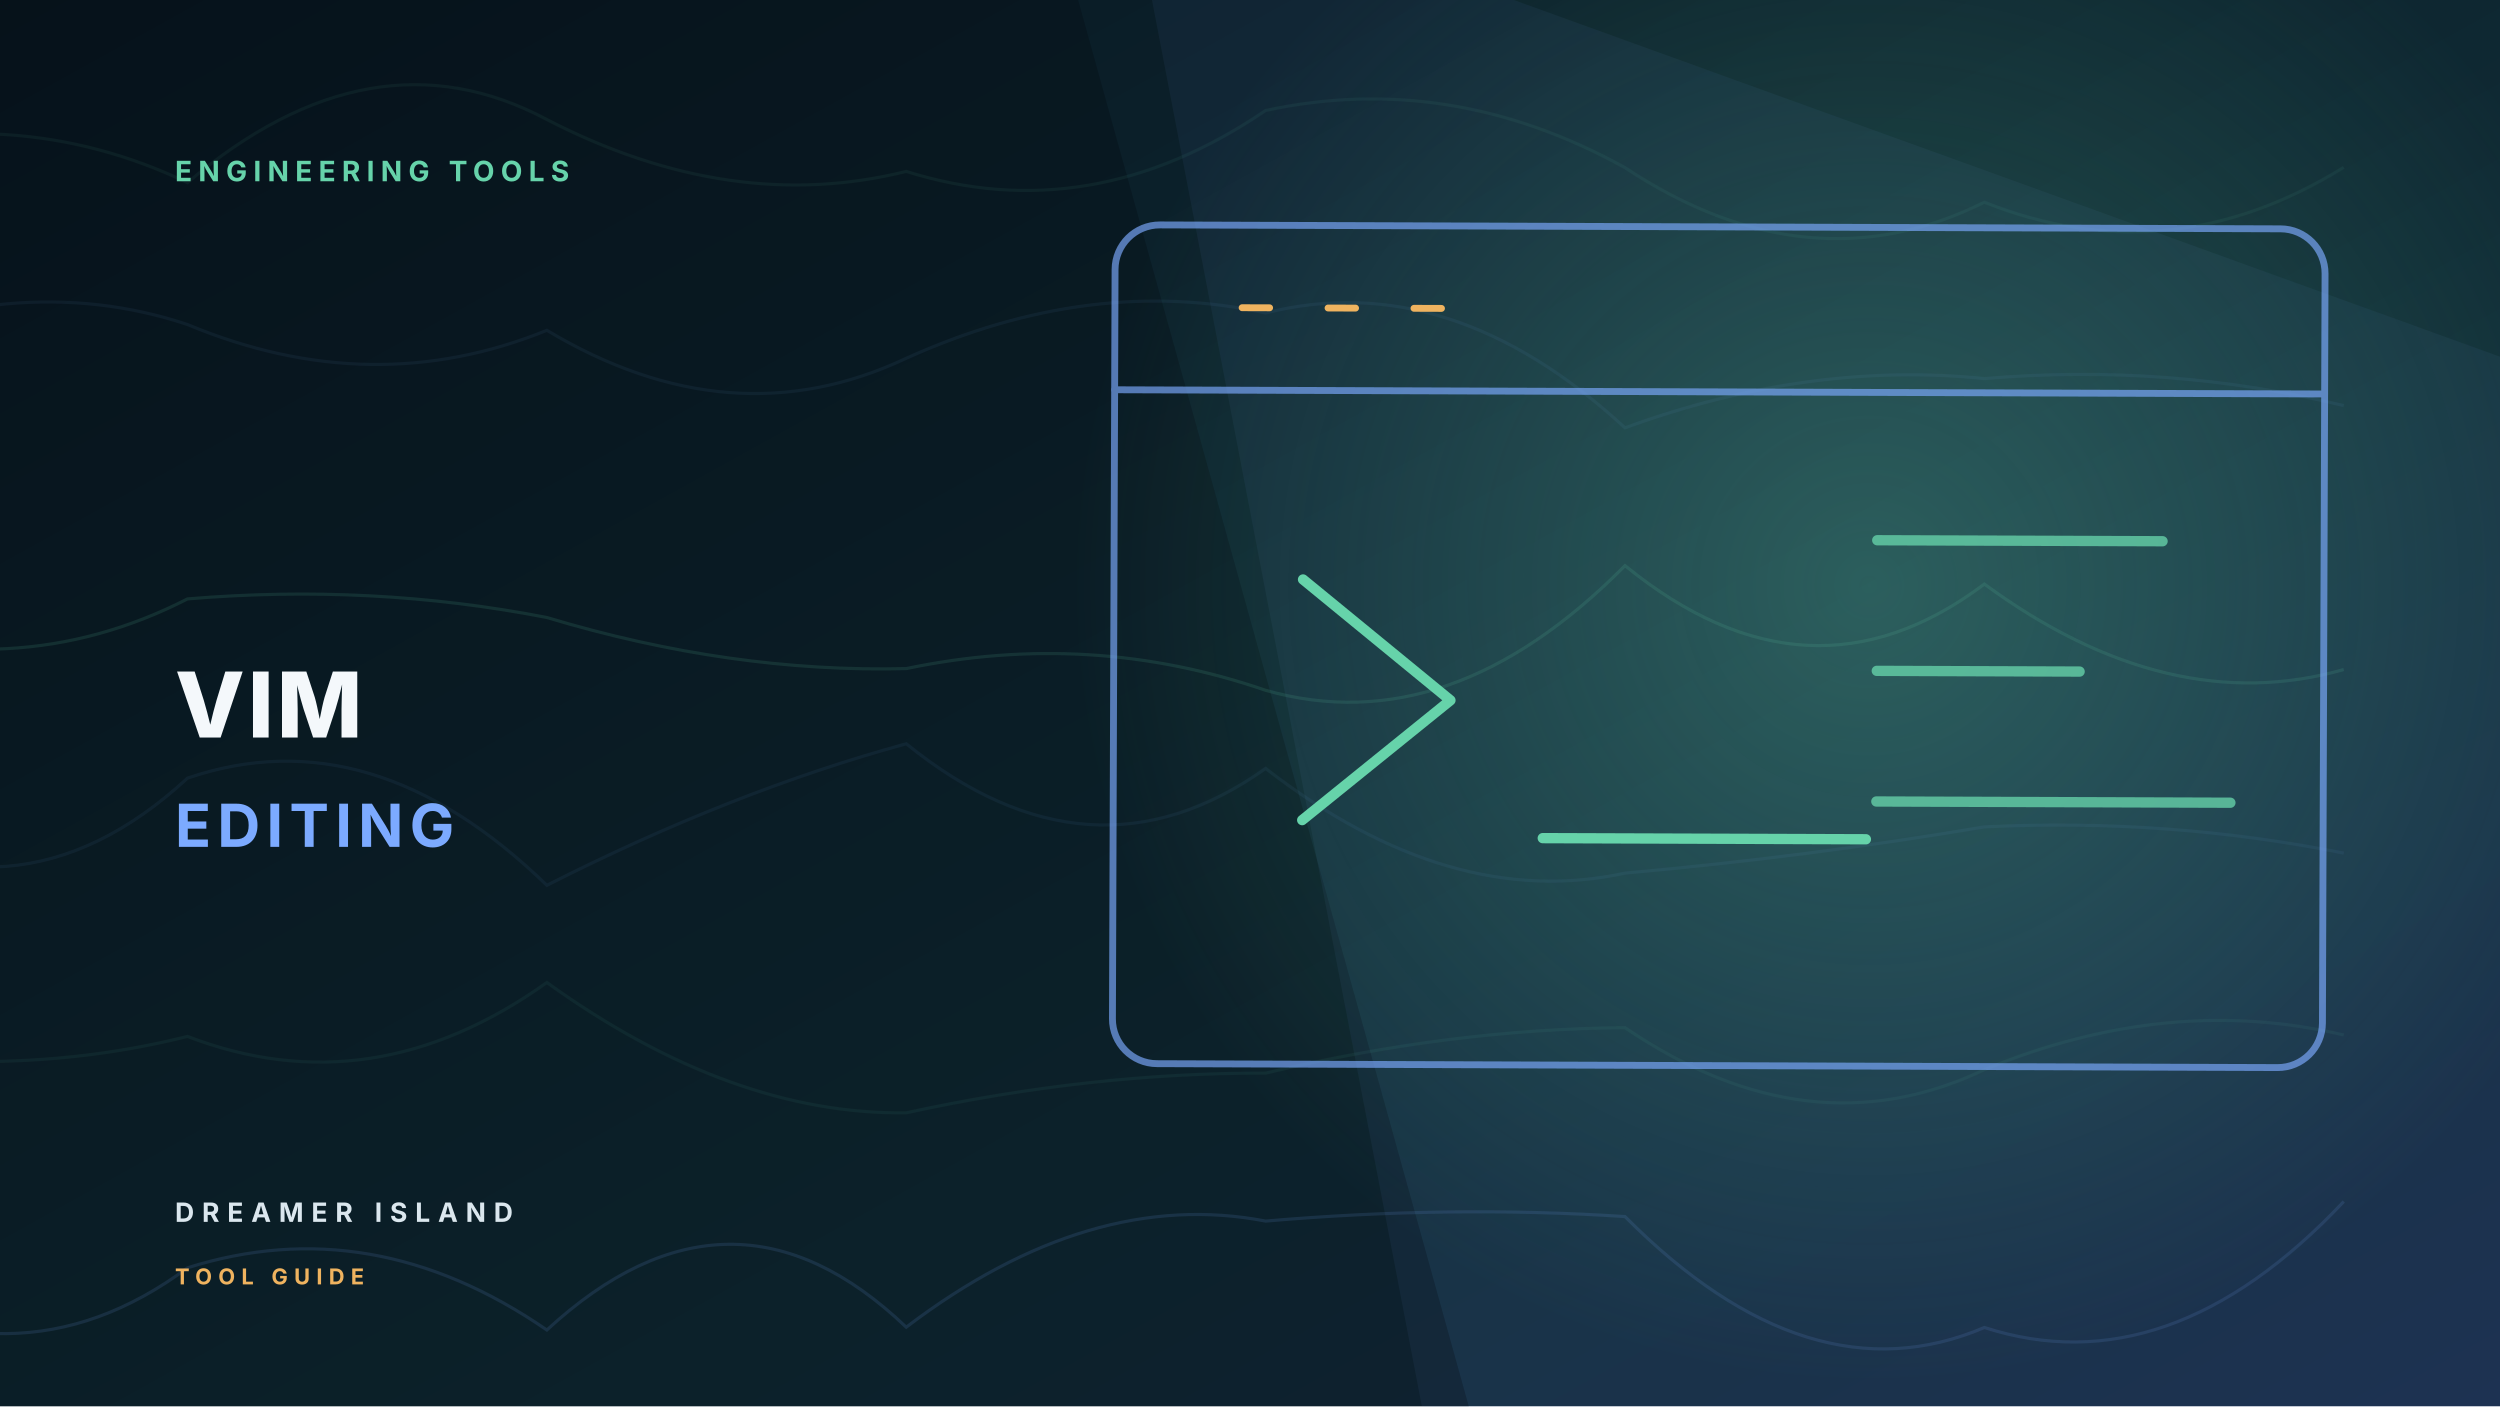
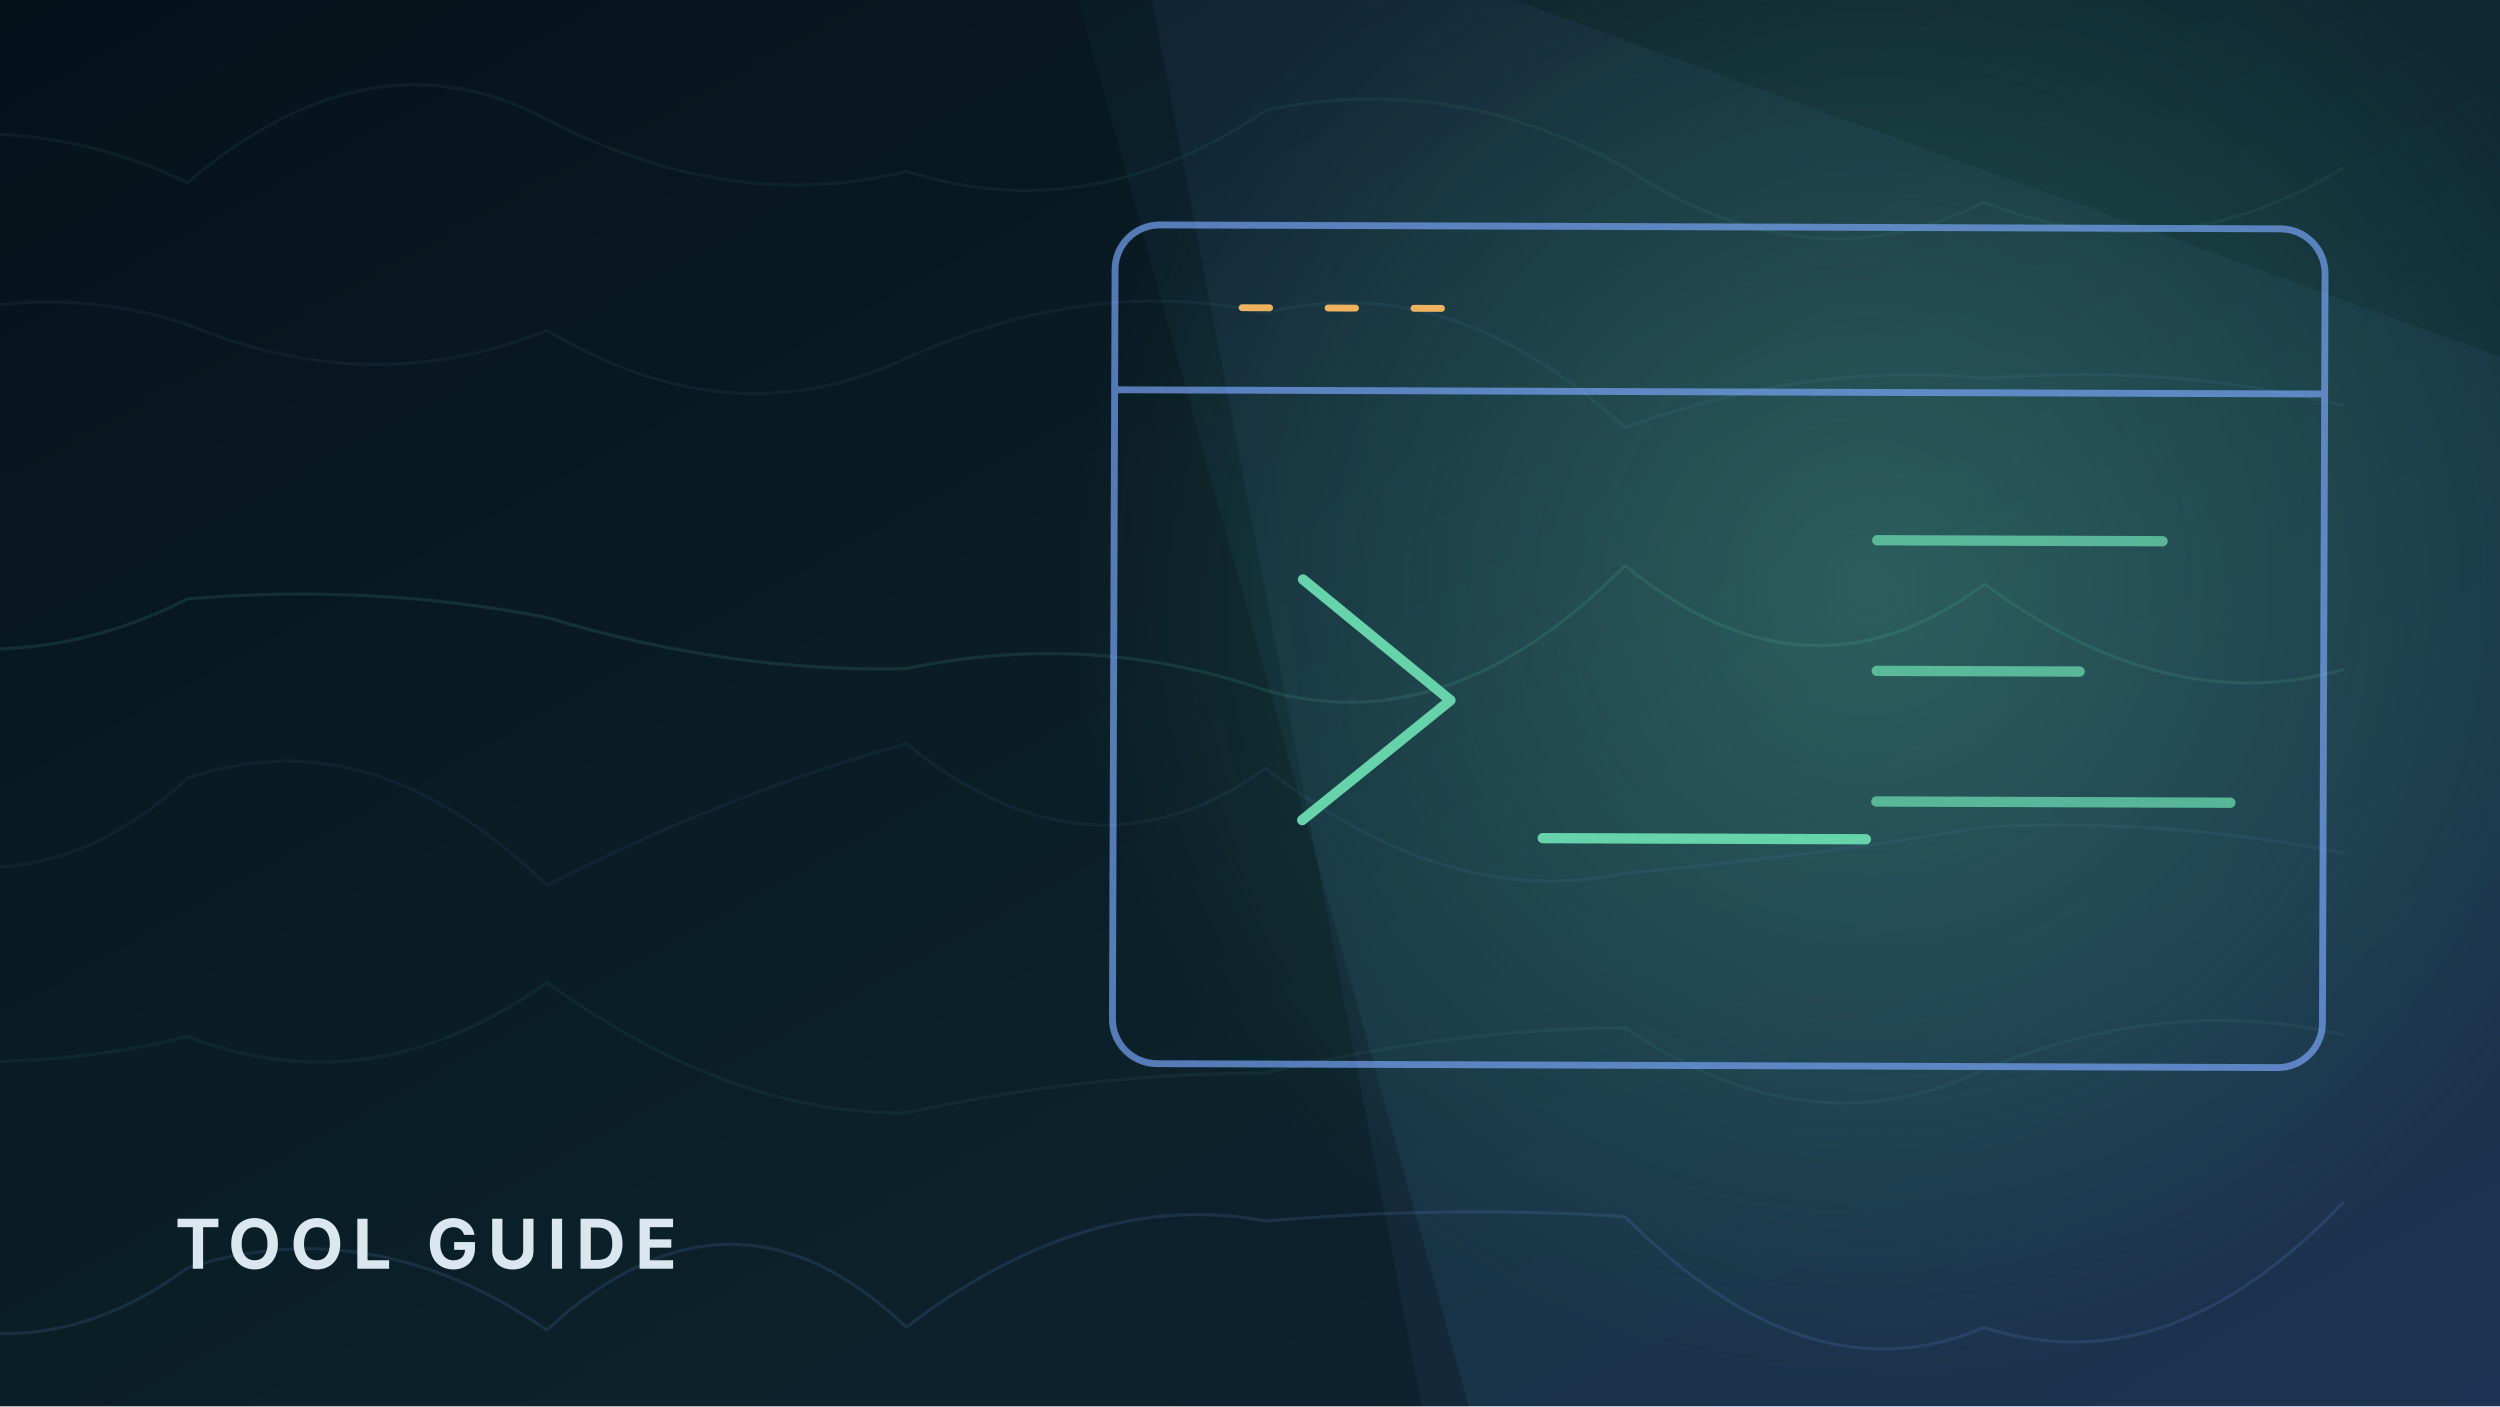
<svg xmlns="http://www.w3.org/2000/svg" width="1600" height="900" viewBox="0 0 1600 900" role="img" aria-labelledby="card-title card-desc">
  <defs>
    <linearGradient id="card-bg-346f66a1eabe" x1="0" y1="0" x2="1" y2="1">
      <stop stop-color="#07151f" />
      <stop offset=".62" stop-color="#102c36" />
      <stop offset="1" stop-color="#172b48" />
    </linearGradient>
    <radialGradient id="card-glow-346f66a1eabe">
      <stop stop-color="#66d3aa" stop-opacity=".28" />
      <stop offset="1" stop-color="#66d3aa" stop-opacity="0" />
    </radialGradient>
    <linearGradient id="card-line-346f66a1eabe" x1="0" y1="0" x2="1" y2="0">
      <stop stop-color="#66d3aa" />
      <stop offset="1" stop-color="#7caaff" />
    </linearGradient>
  </defs>
  <rect width="1600" height="900" fill="url(#card-bg-346f66a1eabe)" />
  <path d="M0 0h690l250 900H0Z" fill="#020b12" opacity=".34" />
  <path d="M720-90 1660 250v740L910 900Z" fill="#7caaff" opacity=".055" />
  <circle cx="1196.2" cy="375" r="510" fill="url(#card-glow-346f66a1eabe)" />
  <g opacity=".62">
    <path d="M-120 101.1 Q8 63.3 120 116.9 Q238 16.8 350 76.5 Q468 137.5 580 109.7 Q698 146.9 810 70.7 Q928 45.3 1040 107.3 Q1158 185.3 1270 129.4 Q1388 176.4 1500 107.1" fill="none" stroke="#66d3aa" stroke-width="2" opacity="0.1" />
    <path d="M-120 229.5 Q8 170.4 120 207.7 Q238 256.9 350 211.4 Q468 282.1 580 229.3 Q698 176 810 200.3 Q928 170.6 1040 273.8 Q1158 230.8 1270 242.3 Q1388 232.3 1500 259.6" fill="none" stroke="#7caaff" stroke-width="2" opacity="0.1" />
    <path d="M-120 395.9 Q8 440.7 120 383.3 Q238 373.4 350 395.2 Q468 430.7 580 427.9 Q698 403.2 810 441.8 Q928 475.3 1040 362 Q1158 458.1 1270 373.8 Q1388 460.4 1500 428.5" fill="none" stroke="#66d3aa" stroke-width="2" opacity="0.2" />
    <path d="M-120 517.1 Q8 601.4 120 498 Q238 457.8 350 566.6 Q468 506.7 580 476 Q698 571.4 810 491.8 Q928 583.2 1040 558.8 Q1158 548.2 1270 529.2 Q1388 523.5 1500 546" fill="none" stroke="#7caaff" stroke-width="2" opacity="0.1" />
    <path d="M-120 670.5 Q8 691.4 120 663.3 Q238 708.7 350 628.8 Q468 713.7 580 712.2 Q698 686.5 810 686.8 Q928 658.6 1040 657.7 Q1158 737.9 1270 684.6 Q1388 635.9 1500 662.4" fill="none" stroke="#66d3aa" stroke-width="2" opacity="0.1" />
    <path d="M-120 813.7 Q8 894.5 120 811.4 Q238 774.1 350 851.2 Q468 742.4 580 849.4 Q698 759.8 810 781.5 Q928 771.3 1040 778.6 Q1158 897.4 1270 849.6 Q1388 887.8 1500 769" fill="none" stroke="#7caaff" stroke-width="2" opacity="0.2" />
  </g>
  <g transform="translate(1100 413.6) rotate(0.2) scale(1.1)">
    <g fill="none" stroke="#7caaff" stroke-width="4" stroke-linecap="round" stroke-linejoin="round" opacity=".66">
      <rect x="-352" y="-244" width="704" height="488" rx="26" />
      <path d="M-352-148h704" />
    </g>
    <g fill="none" stroke="#66d3aa" stroke-width="6" stroke-linecap="round" stroke-linejoin="round">
      <path d="m-242-38 86 70-86 70M-102 112H86" />
      <path d="M92-62h166M92 14h118M92 90h206" opacity=".78" />
    </g>
    <path d="M-278-196h16M-228-196h16M-178-196h16" fill="none" stroke="#efb35f" stroke-width="4" stroke-linecap="round" stroke-linejoin="round" />
  </g>
  <path d="M72 76v748" stroke="url(#card-line-346f66a1eabe)" stroke-width="4" />
  <g font-family="Inter, ui-sans-serif, system-ui, -apple-system, BlinkMacSystemFont, Segoe UI, sans-serif">
-     <text x="112" y="116" fill="#66d3aa" font-size="18" font-weight="700" letter-spacing="4">ENGINEERING TOOLS</text>
-     <text x="112" y="472" fill="#f4f8fb" font-size="58" font-weight="760" letter-spacing="2">VIM</text>
-     <text x="112" y="542" fill="#7caaff" font-size="38" font-weight="650" letter-spacing="4">EDITING</text>
-     <text x="112" y="782" fill="#dbe7ee" font-size="17" font-weight="650" letter-spacing="5">DREAMER ISLAND</text>
-     <text x="112" y="822" fill="#efb35f" font-size="14" font-weight="700" letter-spacing="4">TOOL GUIDE</text>
+     <text x="112" y="812" fill="#dbe7ee" font-size="44" font-weight="700" letter-spacing="6">TOOL GUIDE</text>
  </g>
</svg>
